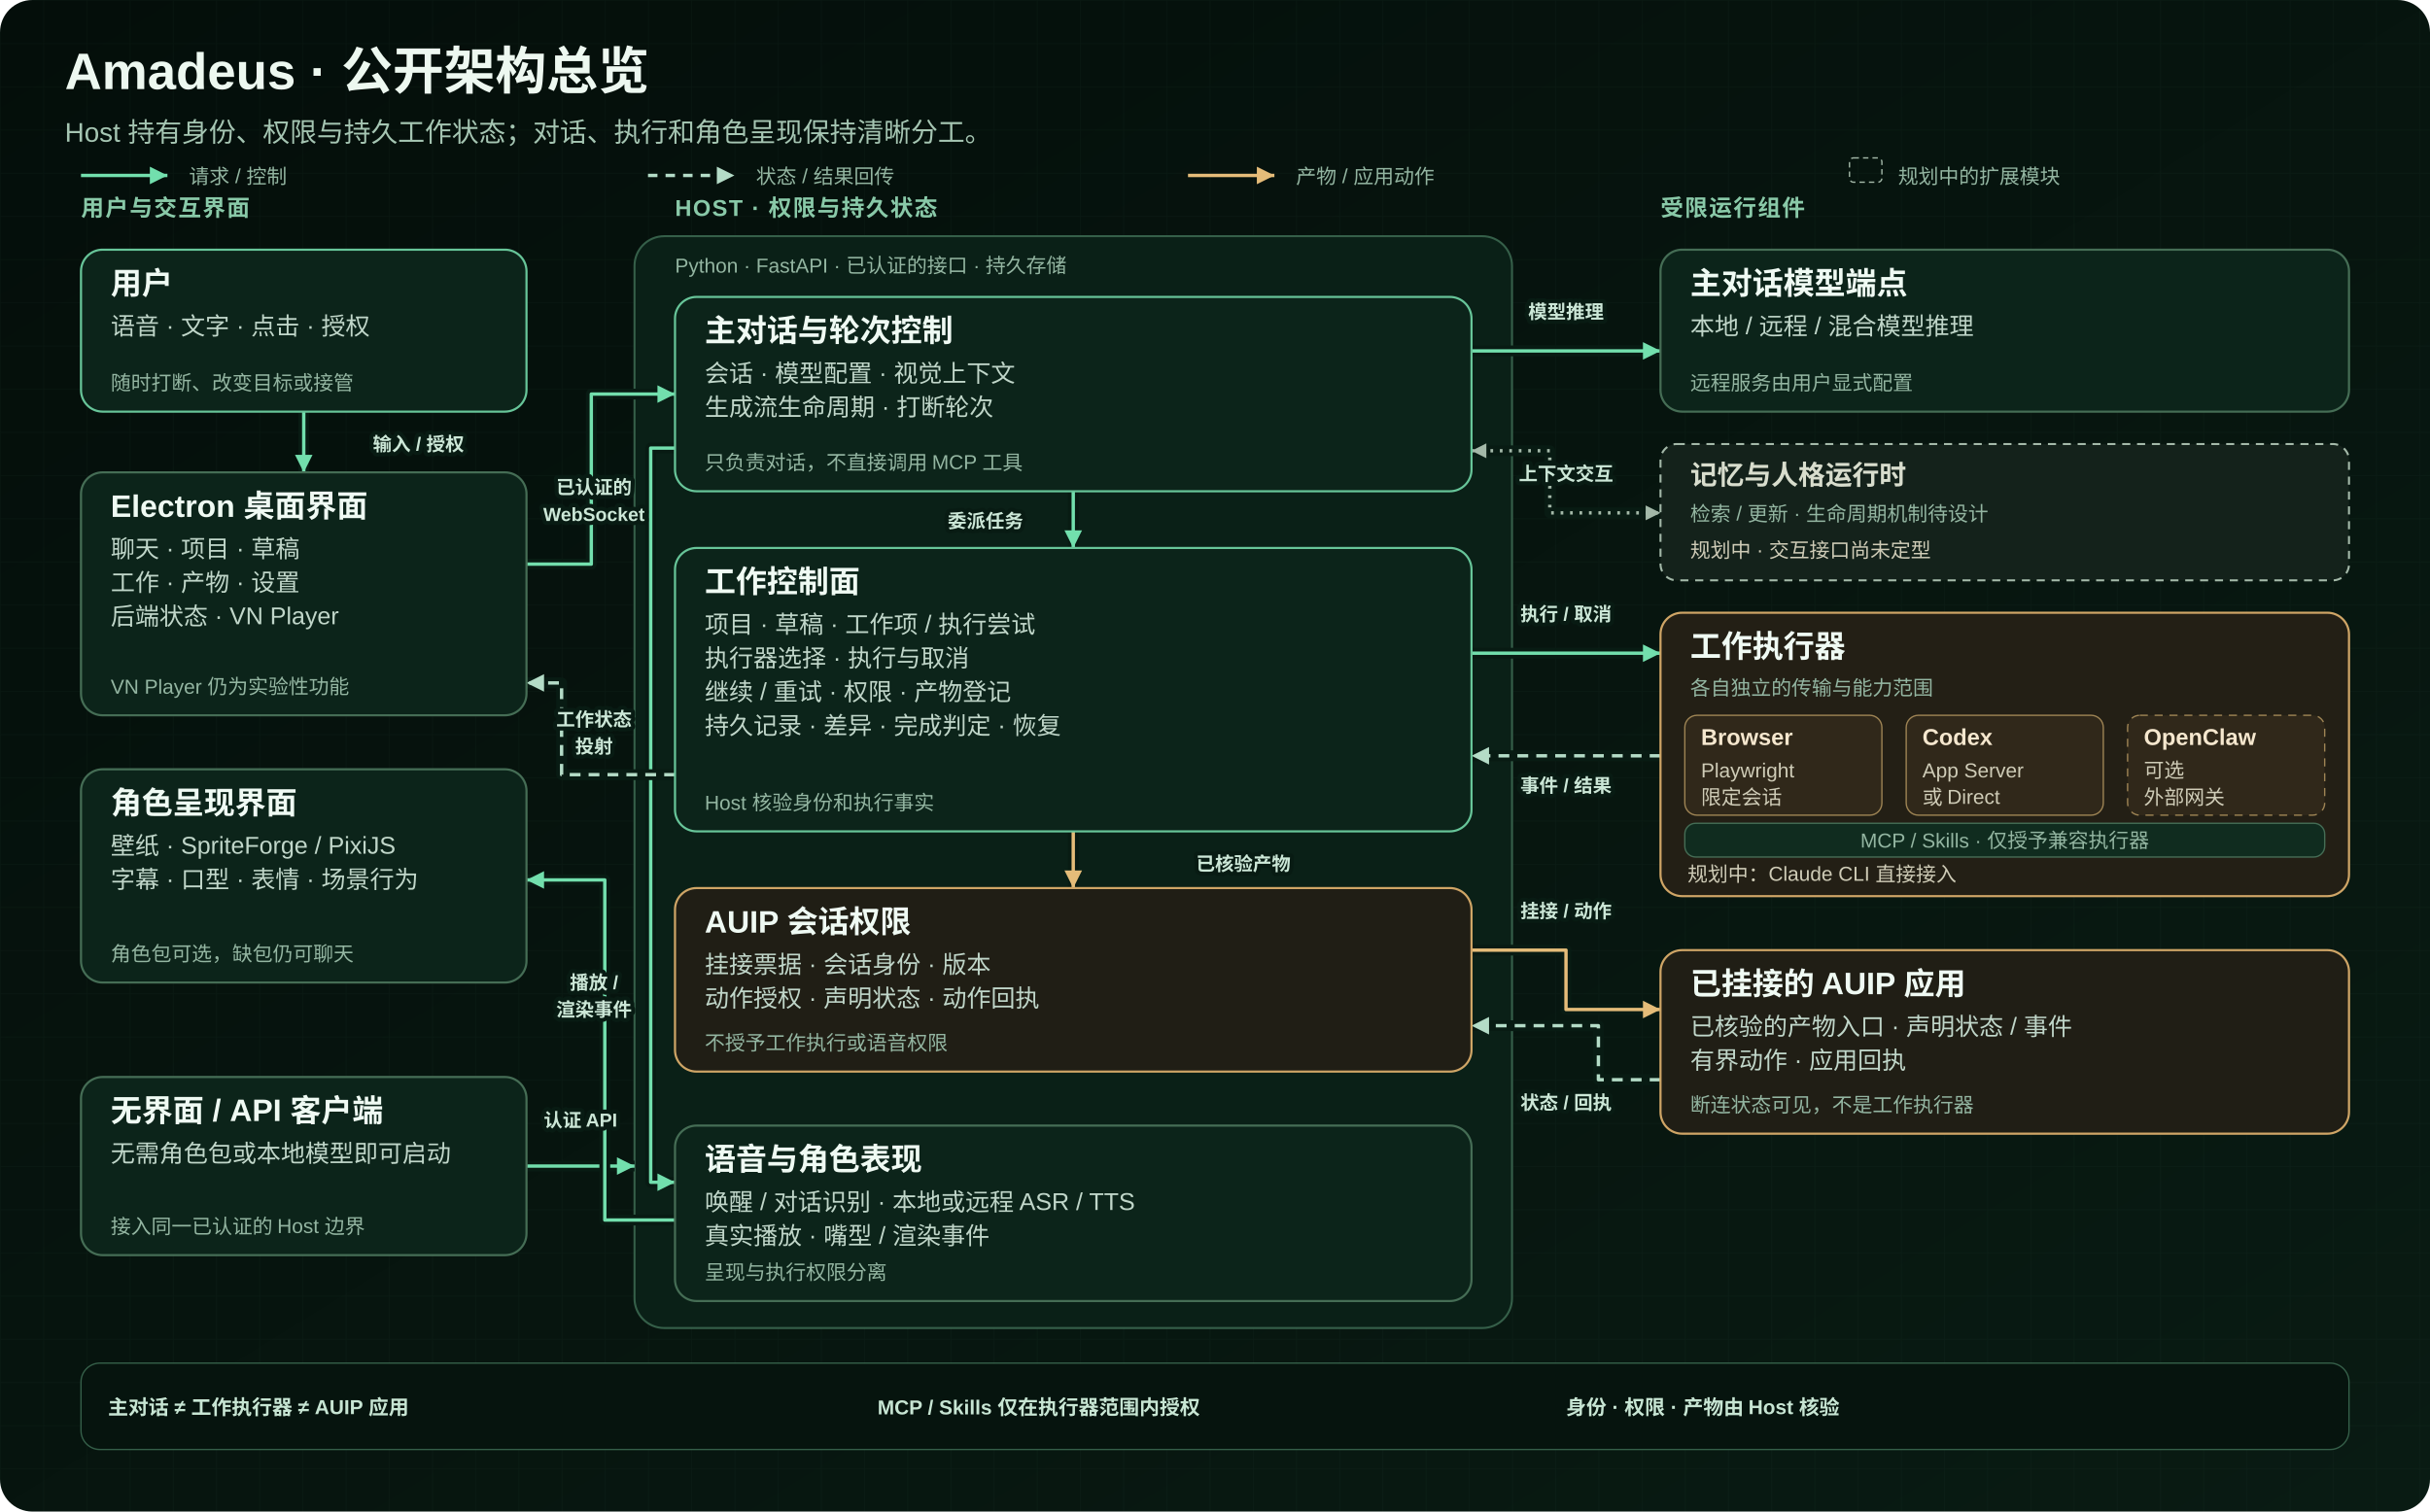
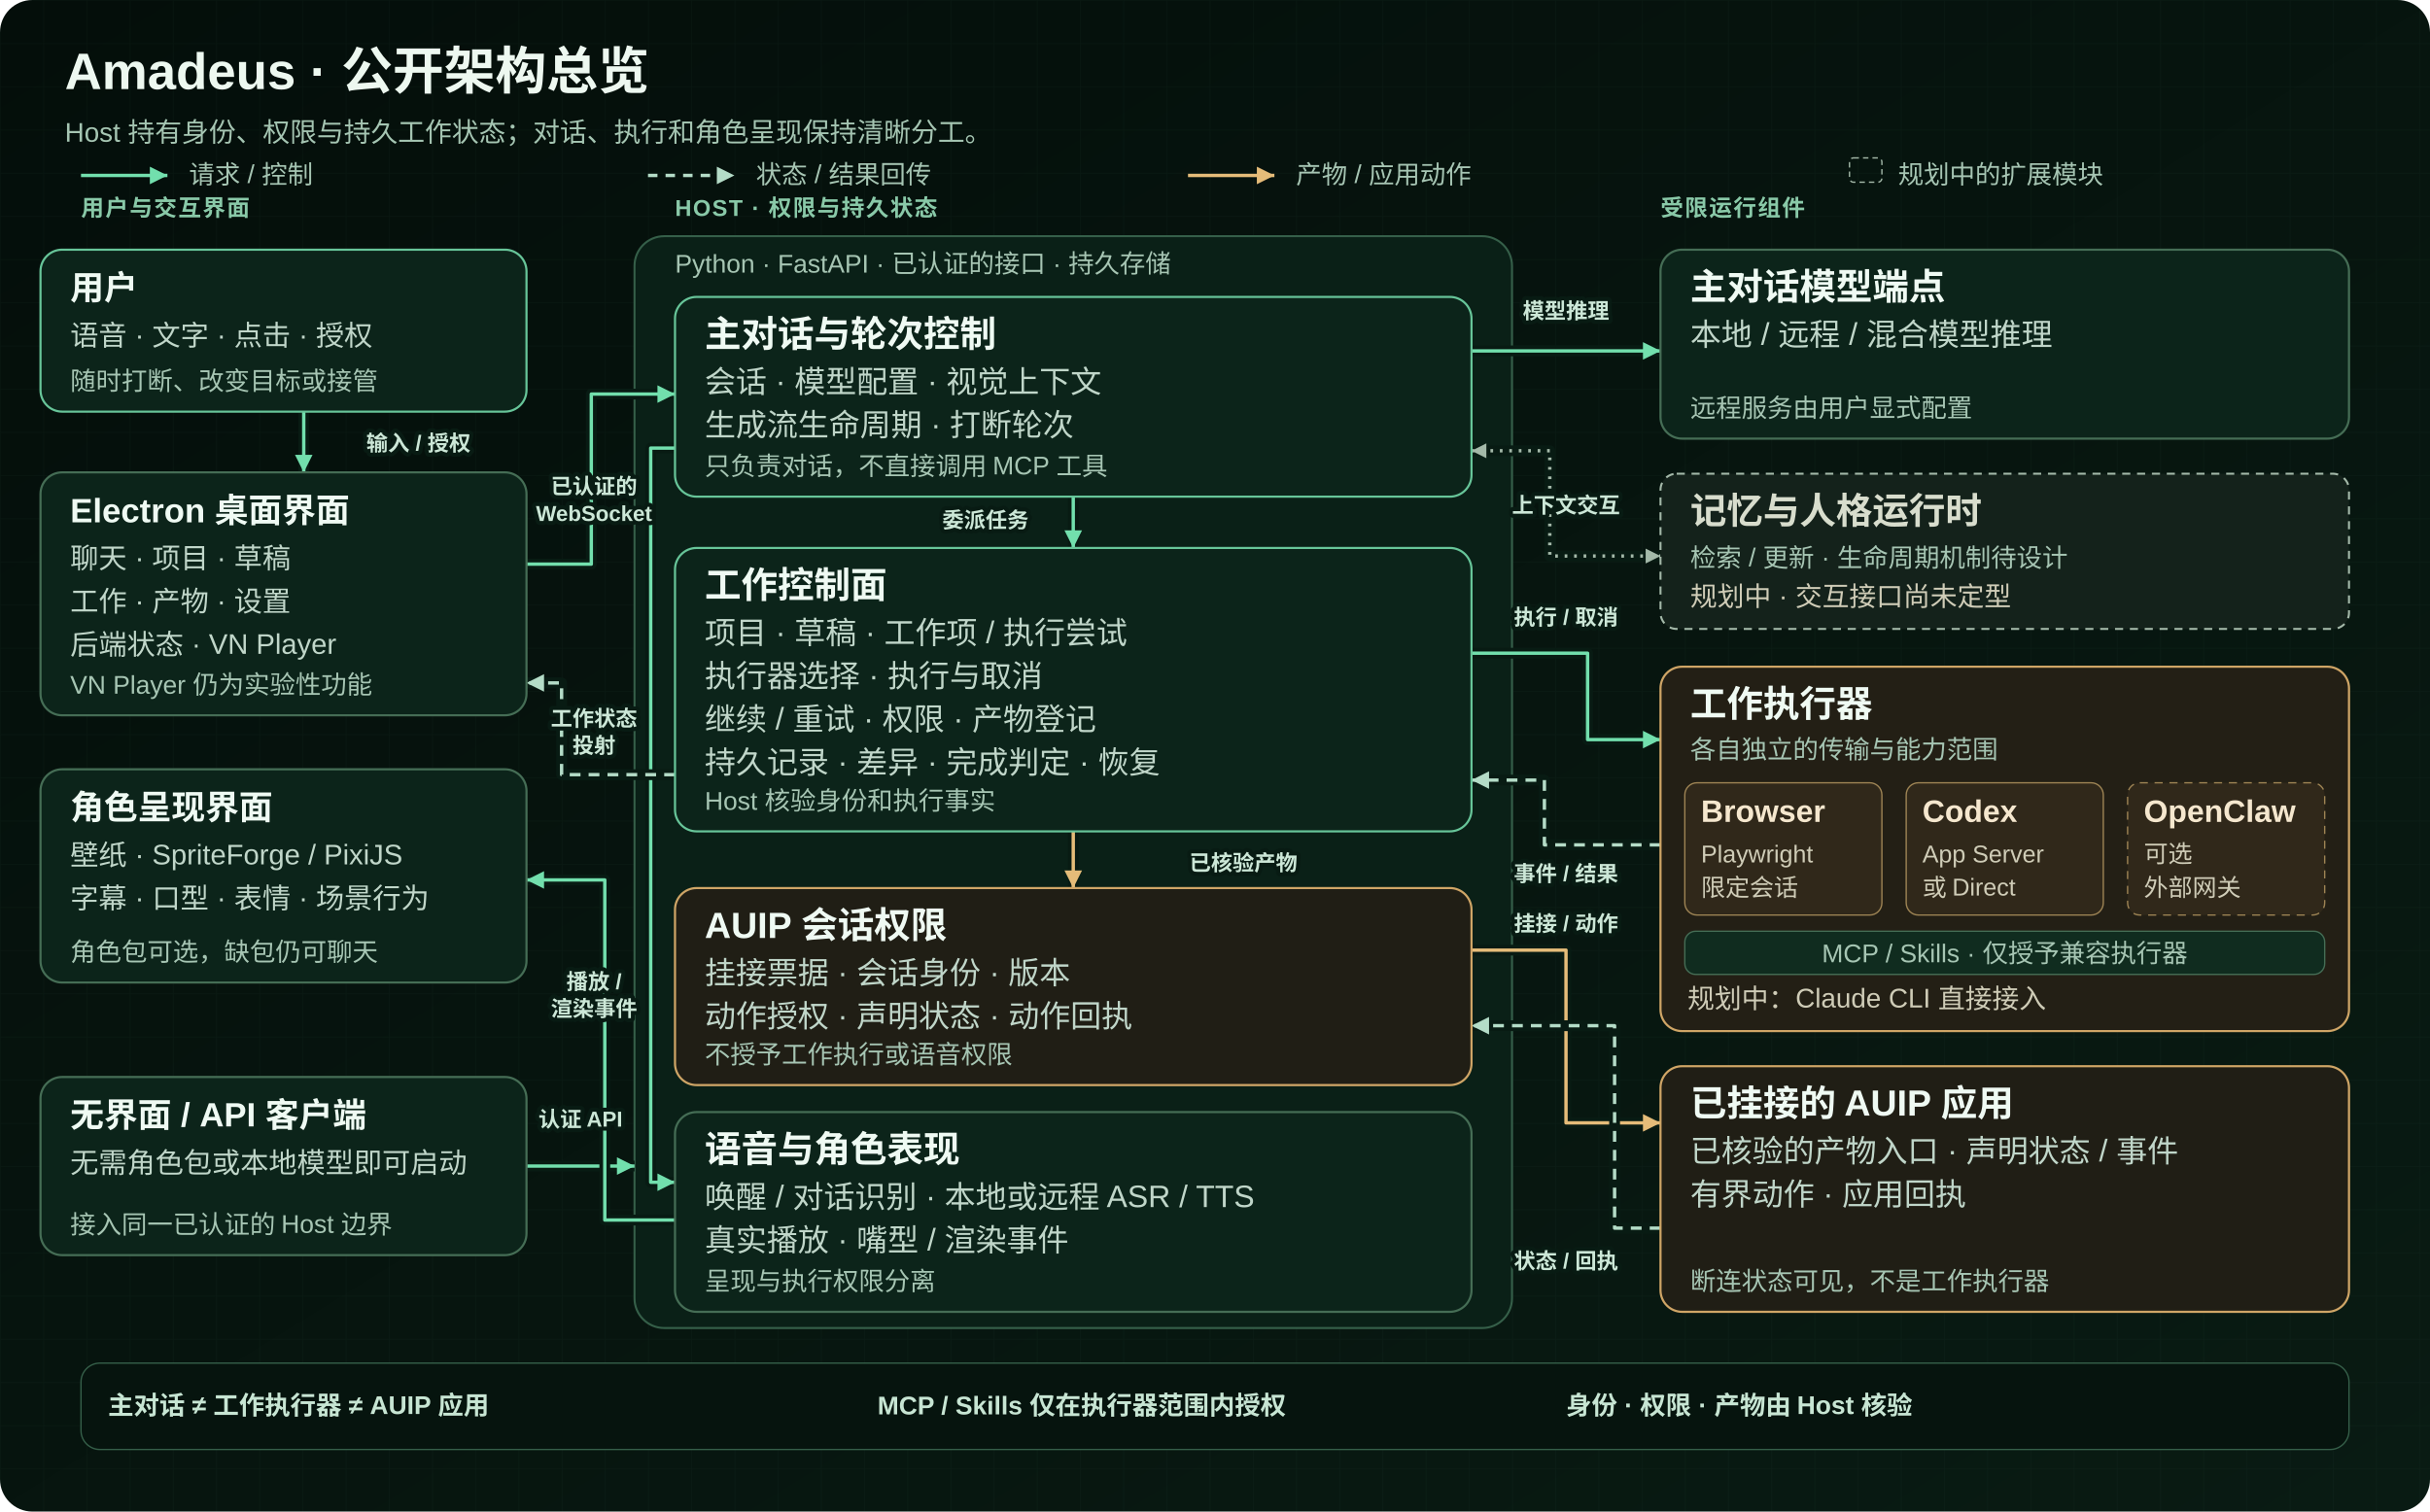
<svg xmlns="http://www.w3.org/2000/svg" width="1800" height="1120" viewBox="0 0 1800 1120" role="img" aria-labelledby="title desc" xml:lang="zh">
  <defs>
    <linearGradient id="bg" x2="1" y2="1">
      <stop stop-color="#040e0a" />
      <stop offset="1" stop-color="#091b13" />
    </linearGradient>
    <pattern id="grid" width="32" height="32" patternUnits="userSpaceOnUse">
      <path d="M32 0H0V32" fill="none" stroke="#8bd8af" opacity=".035" />
    </pattern>
    <marker id="control" viewBox="0 0 10 10" refX="10" refY="5" markerUnits="userSpaceOnUse" markerWidth="13" markerHeight="13" orient="auto">
      <path d="M0 0L10 5L0 10Z" fill="#72dfad" />
    </marker>
    <marker id="return" viewBox="0 0 10 10" refX="10" refY="5" markerUnits="userSpaceOnUse" markerWidth="13" markerHeight="13" orient="auto">
      <path d="M0 0L10 5L0 10Z" fill="#b4dcc7" />
    </marker>
    <marker id="artifact" viewBox="0 0 10 10" refX="10" refY="5" markerUnits="userSpaceOnUse" markerWidth="13" markerHeight="13" orient="auto">
      <path d="M0 0L10 5L0 10Z" fill="#e5bc79" />
    </marker>
    <marker id="planned" viewBox="0 0 10 10" refX="10" refY="5" markerUnits="userSpaceOnUse" markerWidth="11" markerHeight="11" orient="auto-start-reverse">
      <path d="M0 0L10 5L0 10Z" fill="#a4b9a9" />
    </marker>
    <style>
    text{font-family:"Segoe UI","Microsoft YaHei",Arial,sans-serif}
    .title{font-size:38px;font-weight:700;fill:#edf8f0}
    .subtitle{font-size:20px;fill:#a5c5b2}
    .column{font-size:17px;letter-spacing:1px;font-weight:700;fill:#89c9a8}
-     .card-title{font-size:23px;font-weight:650;fill:#effaf3}
-     .body{font-size:18px;fill:#c0d6c9}
-     .note{font-size:15px;fill:#93b5a1}
-     .flow{font-size:14px;font-weight:600;fill:#cce7d7;paint-order:stroke;stroke:#081b13;stroke-width:6;stroke-linejoin:round}
-     .mini-title{font-size:17px;font-weight:650;fill:#f5e7ce}
-     .mini{font-size:15px;fill:#cfccb7}
-     .footer{font-size:15px;font-weight:600;fill:#c7e5d3}
-     .planned-title{font-size:20px;font-weight:650;fill:#d8ddcd}
+     .card-title{font-size:27px;font-weight:650;fill:#effaf3}
+     .body{font-size:23px;fill:#c0d6c9}
+     .note{font-size:19px;fill:#a6c5b3}
+     .flow{font-size:16px;font-weight:600;fill:#cce7d7;paint-order:stroke;stroke:#081b13;stroke-width:6;stroke-linejoin:round}
+     .mini-title{font-size:23px;font-weight:650;fill:#f5e7ce}
+     .mini{font-size:20px;fill:#cfccb7}
+     .provider-detail{font-size:18px;fill:#cfccb7}
+     .footer{font-size:19px;font-weight:600;fill:#c7e5d3}
+     .planned-title{font-size:27px;font-weight:650;fill:#d8ddcd}
+     #node-user .body,#node-desktop .body,#node-surface .body,#node-headless .body{font-size:21px}
+     #node-user .card-title,#node-desktop .card-title,#node-surface .card-title,#node-headless .card-title{font-size:25px}
  </style>
  </defs>
  <rect width="1800" height="1120" rx="24" fill="url(#bg)" />
  <rect width="1800" height="1120" rx="24" fill="url(#grid)" />
  <text x="48" y="66" class="title" text-anchor="start">Amadeus · 公开架构总览</text>
  <text x="48" y="105" class="subtitle" text-anchor="start">Host 持有身份、权限与持久工作状态；对话、执行和角色呈现保持清晰分工。</text>
  <path d="M60 130H124" fill="none" stroke="#72dfad" stroke-width="2.5" marker-end="url(#control)" />
  <text x="140" y="136" class="note" text-anchor="start">请求 / 控制</text>
  <path d="M480 130H544" fill="none" stroke="#b4dcc7" stroke-width="2.5" marker-end="url(#return)" stroke-dasharray="7 6" />
  <text x="560" y="136" class="note" text-anchor="start">状态 / 结果回传</text>
  <path d="M880 130H944" fill="none" stroke="#e5bc79" stroke-width="2.5" marker-end="url(#artifact)" />
  <text x="960" y="136" class="note" text-anchor="start">产物 / 应用动作</text>
  <rect x="1370" y="117" width="24" height="18" rx="3" fill="none" stroke="#a4b9a9" stroke-dasharray="4 3" />
  <text x="1406" y="136" class="note" text-anchor="start">规划中的扩展模块</text>
  <text x="60" y="160" class="column" text-anchor="start">用户与交互界面</text>
  <text x="500" y="160" class="column" text-anchor="start">HOST · 权限与持久状态</text>
  <text x="1230" y="160" class="column" text-anchor="start">受限运行组件</text>
  <g id="node-host" data-node="host">
    <rect x="470" y="175" width="650" height="809" rx="22" fill="#0a2017" stroke="#355f49" stroke-width="1.5" />
  </g>
  <text x="500" y="202" class="note" text-anchor="start">Python · FastAPI · 已认证的接口 · 持久存储</text>
  <g data-edge="user-desktop" data-from="user" data-to="desktop">
    <path d="M225 305 L225 350" fill="none" stroke="#081b13" stroke-width="8" stroke-linejoin="round" />
    <path class="connector" d="M225 305 L225 350" fill="none" stroke="#72dfad" stroke-width="2.5" stroke-linejoin="round" marker-end="url(#control)" />
  </g>
  <g data-edge="desktop-chat" data-from="desktop" data-to="chat">
    <path d="M390 418 L438 418 L438 292 L500 292" fill="none" stroke="#081b13" stroke-width="8" stroke-linejoin="round" />
    <path class="connector" d="M390 418 L438 418 L438 292 L500 292" fill="none" stroke="#72dfad" stroke-width="2.5" stroke-linejoin="round" marker-end="url(#control)" />
  </g>
  <g data-edge="chat-models" data-from="chat" data-to="models">
    <path d="M1090 260 L1230 260" fill="none" stroke="#081b13" stroke-width="8" stroke-linejoin="round" />
    <path class="connector" d="M1090 260 L1230 260" fill="none" stroke="#72dfad" stroke-width="2.5" stroke-linejoin="round" marker-end="url(#control)" />
  </g>
  <g data-edge="chat-memory" data-from="chat" data-to="memory">
-     <path d="M1090 334 L1148 334 L1148 380 L1230 380" fill="none" stroke="#081b13" stroke-width="8" stroke-linejoin="round" />
-     <path class="connector" d="M1090 334 L1148 334 L1148 380 L1230 380" fill="none" stroke="#a4b9a9" stroke-width="2.5" stroke-linejoin="round" marker-end="url(#planned)" marker-start="url(#planned)" stroke-dasharray="2 5" />
+     <path d="M1090 334 L1148 334 L1148 412 L1230 412" fill="none" stroke="#081b13" stroke-width="8" stroke-linejoin="round" />
+     <path class="connector" d="M1090 334 L1148 334 L1148 412 L1230 412" fill="none" stroke="#a4b9a9" stroke-width="2.5" stroke-linejoin="round" marker-end="url(#planned)" marker-start="url(#planned)" stroke-dasharray="2 5" />
  </g>
  <g data-edge="chat-work" data-from="chat" data-to="work">
-     <path d="M795 364 L795 406" fill="none" stroke="#081b13" stroke-width="8" stroke-linejoin="round" />
-     <path class="connector" d="M795 364 L795 406" fill="none" stroke="#72dfad" stroke-width="2.5" stroke-linejoin="round" marker-end="url(#control)" />
+     <path d="M795 368 L795 406" fill="none" stroke="#081b13" stroke-width="8" stroke-linejoin="round" />
+     <path class="connector" d="M795 368 L795 406" fill="none" stroke="#72dfad" stroke-width="2.5" stroke-linejoin="round" marker-end="url(#control)" />
  </g>
  <g data-edge="chat-voice" data-from="chat" data-to="voice">
    <path d="M500 332 L482 332 L482 876 L500 876" fill="none" stroke="#081b13" stroke-width="8" stroke-linejoin="round" />
    <path class="connector" d="M500 332 L482 332 L482 876 L500 876" fill="none" stroke="#72dfad" stroke-width="2.5" stroke-linejoin="round" marker-end="url(#control)" />
  </g>
  <g data-edge="work-providers" data-from="work" data-to="providers">
-     <path d="M1090 484 L1230 484" fill="none" stroke="#081b13" stroke-width="8" stroke-linejoin="round" />
-     <path class="connector" d="M1090 484 L1230 484" fill="none" stroke="#72dfad" stroke-width="2.5" stroke-linejoin="round" marker-end="url(#control)" />
+     <path d="M1090 484 L1176 484 L1176 548 L1230 548" fill="none" stroke="#081b13" stroke-width="8" stroke-linejoin="round" />
+     <path class="connector" d="M1090 484 L1176 484 L1176 548 L1230 548" fill="none" stroke="#72dfad" stroke-width="2.5" stroke-linejoin="round" marker-end="url(#control)" />
  </g>
  <g data-edge="providers-work" data-from="providers" data-to="work">
-     <path d="M1230 560 L1090 560" fill="none" stroke="#081b13" stroke-width="8" stroke-linejoin="round" />
-     <path class="connector" d="M1230 560 L1090 560" fill="none" stroke="#b4dcc7" stroke-width="2.5" stroke-linejoin="round" marker-end="url(#return)" stroke-dasharray="8 6" />
+     <path d="M1230 626 L1144 626 L1144 578 L1090 578" fill="none" stroke="#081b13" stroke-width="8" stroke-linejoin="round" />
+     <path class="connector" d="M1230 626 L1144 626 L1144 578 L1090 578" fill="none" stroke="#b4dcc7" stroke-width="2.5" stroke-linejoin="round" marker-end="url(#return)" stroke-dasharray="8 6" />
  </g>
  <g data-edge="work-desktop" data-from="work" data-to="desktop">
    <path d="M500 574 L416 574 L416 506 L390 506" fill="none" stroke="#081b13" stroke-width="8" stroke-linejoin="round" />
    <path class="connector" d="M500 574 L416 574 L416 506 L390 506" fill="none" stroke="#b4dcc7" stroke-width="2.5" stroke-linejoin="round" marker-end="url(#return)" stroke-dasharray="8 6" />
  </g>
  <g data-edge="work-auip" data-from="work" data-to="auip">
    <path d="M795 616 L795 658" fill="none" stroke="#081b13" stroke-width="8" stroke-linejoin="round" />
    <path class="connector" d="M795 616 L795 658" fill="none" stroke="#e5bc79" stroke-width="2.5" stroke-linejoin="round" marker-end="url(#artifact)" />
  </g>
  <g data-edge="headless-host" data-from="headless" data-to="host">
    <path d="M390 864 L470 864" fill="none" stroke="#081b13" stroke-width="8" stroke-linejoin="round" />
    <path class="connector" d="M390 864 L470 864" fill="none" stroke="#72dfad" stroke-width="2.5" stroke-linejoin="round" marker-end="url(#control)" />
  </g>
  <g data-edge="auip-apps" data-from="auip" data-to="apps">
-     <path d="M1090 704 L1160 704 L1160 748 L1230 748" fill="none" stroke="#081b13" stroke-width="8" stroke-linejoin="round" />
-     <path class="connector" d="M1090 704 L1160 704 L1160 748 L1230 748" fill="none" stroke="#e5bc79" stroke-width="2.5" stroke-linejoin="round" marker-end="url(#artifact)" />
+     <path d="M1090 704 L1160 704 L1160 832 L1230 832" fill="none" stroke="#081b13" stroke-width="8" stroke-linejoin="round" />
+     <path class="connector" d="M1090 704 L1160 704 L1160 832 L1230 832" fill="none" stroke="#e5bc79" stroke-width="2.5" stroke-linejoin="round" marker-end="url(#artifact)" />
  </g>
  <g data-edge="apps-auip" data-from="apps" data-to="auip">
-     <path d="M1230 800 L1184 800 L1184 760 L1090 760" fill="none" stroke="#081b13" stroke-width="8" stroke-linejoin="round" />
-     <path class="connector" d="M1230 800 L1184 800 L1184 760 L1090 760" fill="none" stroke="#b4dcc7" stroke-width="2.5" stroke-linejoin="round" marker-end="url(#return)" stroke-dasharray="8 6" />
+     <path d="M1230 910 L1196 910 L1196 760 L1090 760" fill="none" stroke="#081b13" stroke-width="8" stroke-linejoin="round" />
+     <path class="connector" d="M1230 910 L1196 910 L1196 760 L1090 760" fill="none" stroke="#b4dcc7" stroke-width="2.5" stroke-linejoin="round" marker-end="url(#return)" stroke-dasharray="8 6" />
  </g>
  <g data-edge="voice-surface" data-from="voice" data-to="surface">
    <path d="M500 904 L448 904 L448 652 L390 652" fill="none" stroke="#081b13" stroke-width="8" stroke-linejoin="round" />
    <path class="connector" d="M500 904 L448 904 L448 652 L390 652" fill="none" stroke="#72dfad" stroke-width="2.5" stroke-linejoin="round" marker-end="url(#control)" />
  </g>
  <g id="node-user" data-node="user">
-     <rect x="60" y="185" width="330" height="120" rx="16" fill="#0c241a" stroke="#67c599" stroke-width="1.6" />
-     <text x="82" y="218" class="card-title" text-anchor="start">用户</text>
-     <text x="82" y="248" class="body" text-anchor="start">语音 · 文字 · 点击 · 授权</text>
-     <text x="82" y="289" class="note" text-anchor="start">随时打断、改变目标或接管</text>
+     <rect x="30" y="185" width="360" height="120" rx="16" fill="#0c241a" stroke="#67c599" stroke-width="1.6" />
+     <text x="52" y="222" class="card-title" text-anchor="start">用户</text>
+     <text x="52" y="256" class="body" text-anchor="start">语音 · 文字 · 点击 · 授权</text>
+     <text x="52" y="289" class="note" text-anchor="start">随时打断、改变目标或接管</text>
  </g>
  <g id="node-desktop" data-node="desktop">
-     <rect x="60" y="350" width="330" height="180" rx="16" fill="#0c241a" stroke="#456d55" stroke-width="1.6" />
-     <text x="82" y="383" class="card-title" text-anchor="start">Electron 桌面界面</text>
-     <text x="82" y="413" class="body" text-anchor="start">聊天 · 项目 · 草稿</text>
-     <text x="82" y="438" class="body" text-anchor="start">工作 · 产物 · 设置</text>
-     <text x="82" y="463" class="body" text-anchor="start">后端状态 · VN Player</text>
-     <text x="82" y="514" class="note" text-anchor="start">VN Player 仍为实验性功能</text>
+     <rect x="30" y="350" width="360" height="180" rx="16" fill="#0c241a" stroke="#456d55" stroke-width="1.6" />
+     <text x="52" y="387" class="card-title" text-anchor="start">Electron 桌面界面</text>
+     <text x="52" y="421" class="body" text-anchor="start">聊天 · 项目 · 草稿</text>
+     <text x="52" y="453" class="body" text-anchor="start">工作 · 产物 · 设置</text>
+     <text x="52" y="485" class="body" text-anchor="start">后端状态 · VN Player</text>
+     <text x="52" y="514" class="note" text-anchor="start">VN Player 仍为实验性功能</text>
  </g>
  <g id="node-headless" data-node="headless">
-     <rect x="60" y="798" width="330" height="132" rx="16" fill="#0c241a" stroke="#456d55" stroke-width="1.6" />
-     <text x="82" y="831" class="card-title" text-anchor="start">无界面 / API 客户端</text>
-     <text x="82" y="861" class="body" text-anchor="start">无需角色包或本地模型即可启动</text>
-     <text x="82" y="914" class="note" text-anchor="start">接入同一已认证的 Host 边界</text>
+     <rect x="30" y="798" width="360" height="132" rx="16" fill="#0c241a" stroke="#456d55" stroke-width="1.6" />
+     <text x="52" y="835" class="card-title" text-anchor="start">无界面 / API 客户端</text>
+     <text x="52" y="869" class="body" text-anchor="start">无需角色包或本地模型即可启动</text>
+     <text x="52" y="914" class="note" text-anchor="start">接入同一已认证的 Host 边界</text>
  </g>
  <g id="node-surface" data-node="surface">
-     <rect x="60" y="570" width="330" height="158" rx="16" fill="#0c241a" stroke="#456d55" stroke-width="1.6" />
-     <text x="82" y="603" class="card-title" text-anchor="start">角色呈现界面</text>
-     <text x="82" y="633" class="body" text-anchor="start">壁纸 · SpriteForge / PixiJS</text>
-     <text x="82" y="658" class="body" text-anchor="start">字幕 · 口型 · 表情 · 场景行为</text>
-     <text x="82" y="712" class="note" text-anchor="start">角色包可选，缺包仍可聊天</text>
+     <rect x="30" y="570" width="360" height="158" rx="16" fill="#0c241a" stroke="#456d55" stroke-width="1.6" />
+     <text x="52" y="607" class="card-title" text-anchor="start">角色呈现界面</text>
+     <text x="52" y="641" class="body" text-anchor="start">壁纸 · SpriteForge / PixiJS</text>
+     <text x="52" y="673" class="body" text-anchor="start">字幕 · 口型 · 表情 · 场景行为</text>
+     <text x="52" y="712" class="note" text-anchor="start">角色包可选，缺包仍可聊天</text>
  </g>
  <g id="node-chat" data-node="chat">
-     <rect x="500" y="220" width="590" height="144" rx="16" fill="#0c241a" stroke="#67c599" stroke-width="1.6" />
-     <text x="522" y="253" class="card-title" text-anchor="start">主对话与轮次控制</text>
-     <text x="522" y="283" class="body" text-anchor="start">会话 · 模型配置 · 视觉上下文</text>
-     <text x="522" y="308" class="body" text-anchor="start">生成流生命周期 · 打断轮次</text>
-     <text x="522" y="348" class="note" text-anchor="start">只负责对话，不直接调用 MCP 工具</text>
+     <rect x="500" y="220" width="590" height="148" rx="16" fill="#0c241a" stroke="#67c599" stroke-width="1.6" />
+     <text x="522" y="257" class="card-title" text-anchor="start">主对话与轮次控制</text>
+     <text x="522" y="291" class="body" text-anchor="start">会话 · 模型配置 · 视觉上下文</text>
+     <text x="522" y="323" class="body" text-anchor="start">生成流生命周期 · 打断轮次</text>
+     <text x="522" y="352" class="note" text-anchor="start">只负责对话，不直接调用 MCP 工具</text>
  </g>
  <g id="node-work" data-node="work">
    <rect x="500" y="406" width="590" height="210" rx="16" fill="#0c241a" stroke="#67c599" stroke-width="1.6" />
-     <text x="522" y="439" class="card-title" text-anchor="start">工作控制面</text>
-     <text x="522" y="469" class="body" text-anchor="start">项目 · 草稿 · 工作项 / 执行尝试</text>
-     <text x="522" y="494" class="body" text-anchor="start">执行器选择 · 执行与取消</text>
-     <text x="522" y="519" class="body" text-anchor="start">继续 / 重试 · 权限 · 产物登记</text>
-     <text x="522" y="544" class="body" text-anchor="start">持久记录 · 差异 · 完成判定 · 恢复</text>
+     <text x="522" y="443" class="card-title" text-anchor="start">工作控制面</text>
+     <text x="522" y="477" class="body" text-anchor="start">项目 · 草稿 · 工作项 / 执行尝试</text>
+     <text x="522" y="509" class="body" text-anchor="start">执行器选择 · 执行与取消</text>
+     <text x="522" y="541" class="body" text-anchor="start">继续 / 重试 · 权限 · 产物登记</text>
+     <text x="522" y="573" class="body" text-anchor="start">持久记录 · 差异 · 完成判定 · 恢复</text>
    <text x="522" y="600" class="note" text-anchor="start">Host 核验身份和执行事实</text>
  </g>
  <g id="node-auip" data-node="auip">
-     <rect x="500" y="658" width="590" height="136" rx="16" fill="#201e15" stroke="#cfa566" stroke-width="1.6" />
-     <text x="522" y="691" class="card-title" text-anchor="start">AUIP 会话权限</text>
-     <text x="522" y="721" class="body" text-anchor="start">挂接票据 · 会话身份 · 版本</text>
-     <text x="522" y="746" class="body" text-anchor="start">动作授权 · 声明状态 · 动作回执</text>
-     <text x="522" y="778" class="note" text-anchor="start">不授予工作执行或语音权限</text>
+     <rect x="500" y="658" width="590" height="146" rx="16" fill="#201e15" stroke="#cfa566" stroke-width="1.6" />
+     <text x="522" y="695" class="card-title" text-anchor="start">AUIP 会话权限</text>
+     <text x="522" y="729" class="body" text-anchor="start">挂接票据 · 会话身份 · 版本</text>
+     <text x="522" y="761" class="body" text-anchor="start">动作授权 · 声明状态 · 动作回执</text>
+     <text x="522" y="788" class="note" text-anchor="start">不授予工作执行或语音权限</text>
  </g>
  <g id="node-voice" data-node="voice">
-     <rect x="500" y="834" width="590" height="130" rx="16" fill="#0c241a" stroke="#456d55" stroke-width="1.6" />
-     <text x="522" y="867" class="card-title" text-anchor="start">语音与角色表现</text>
-     <text x="522" y="897" class="body" text-anchor="start">唤醒 / 对话识别 · 本地或远程 ASR / TTS</text>
-     <text x="522" y="922" class="body" text-anchor="start">真实播放 · 嘴型 / 渲染事件</text>
-     <text x="522" y="948" class="note" text-anchor="start">呈现与执行权限分离</text>
+     <rect x="500" y="824" width="590" height="148" rx="16" fill="#0c241a" stroke="#456d55" stroke-width="1.6" />
+     <text x="522" y="861" class="card-title" text-anchor="start">语音与角色表现</text>
+     <text x="522" y="895" class="body" text-anchor="start">唤醒 / 对话识别 · 本地或远程 ASR / TTS</text>
+     <text x="522" y="927" class="body" text-anchor="start">真实播放 · 嘴型 / 渲染事件</text>
+     <text x="522" y="956" class="note" text-anchor="start">呈现与执行权限分离</text>
  </g>
  <g id="node-models" data-node="models">
-     <rect x="1230" y="185" width="510" height="120" rx="16" fill="#0c241a" stroke="#456d55" stroke-width="1.6" />
-     <text x="1252" y="218" class="card-title" text-anchor="start">主对话模型端点</text>
-     <text x="1252" y="248" class="body" text-anchor="start">本地 / 远程 / 混合模型推理</text>
-     <text x="1252" y="289" class="note" text-anchor="start">远程服务由用户显式配置</text>
+     <rect x="1230" y="185" width="510" height="140" rx="16" fill="#0c241a" stroke="#456d55" stroke-width="1.6" />
+     <text x="1252" y="222" class="card-title" text-anchor="start">主对话模型端点</text>
+     <text x="1252" y="256" class="body" text-anchor="start">本地 / 远程 / 混合模型推理</text>
+     <text x="1252" y="309" class="note" text-anchor="start">远程服务由用户显式配置</text>
  </g>
  <g id="node-apps" data-node="apps">
-     <rect x="1230" y="704" width="510" height="136" rx="16" fill="#201e15" stroke="#cfa566" stroke-width="1.6" />
-     <text x="1252" y="737" class="card-title" text-anchor="start">已挂接的 AUIP 应用</text>
-     <text x="1252" y="767" class="body" text-anchor="start">已核验的产物入口 · 声明状态 / 事件</text>
-     <text x="1252" y="792" class="body" text-anchor="start">有界动作 · 应用回执</text>
-     <text x="1252" y="824" class="note" text-anchor="start">断连状态可见，不是工作执行器</text>
+     <rect x="1230" y="790" width="510" height="182" rx="16" fill="#201e15" stroke="#cfa566" stroke-width="1.6" />
+     <text x="1252" y="827" class="card-title" text-anchor="start">已挂接的 AUIP 应用</text>
+     <text x="1252" y="861" class="body" text-anchor="start">已核验的产物入口 · 声明状态 / 事件</text>
+     <text x="1252" y="893" class="body" text-anchor="start">有界动作 · 应用回执</text>
+     <text x="1252" y="956" class="note" text-anchor="start">断连状态可见，不是工作执行器</text>
  </g>
  <g id="node-memory" data-node="memory" data-status="planned">
-     <rect x="1230" y="329" width="510" height="101" rx="12" fill="#14221b" stroke="#a4b9a9" stroke-width="1.5" stroke-dasharray="6 5" />
-     <text x="1252" y="359" class="planned-title" text-anchor="start">记忆与人格运行时</text>
-     <text x="1252" y="386" class="note" text-anchor="start">检索 / 更新 · 生命周期机制待设计</text>
-     <text x="1252" y="413" class="mini" text-anchor="start">规划中 · 交互接口尚未定型</text>
+     <rect x="1230" y="351" width="510" height="115" rx="12" fill="#14221b" stroke="#a4b9a9" stroke-width="1.5" stroke-dasharray="6 5" />
+     <text x="1252" y="388" class="planned-title" text-anchor="start">记忆与人格运行时</text>
+     <text x="1252" y="420" class="note" text-anchor="start">检索 / 更新 · 生命周期机制待设计</text>
+     <text x="1252" y="449" class="mini" text-anchor="start">规划中 · 交互接口尚未定型</text>
  </g>
  <g id="node-providers" data-node="providers">
-     <rect x="1230" y="454" width="510" height="210" rx="16" fill="#231f15" stroke="#cfa566" stroke-width="1.6" />
-     <text x="1252" y="487" class="card-title" text-anchor="start">工作执行器</text>
-     <text x="1252" y="515" class="note" text-anchor="start">各自独立的传输与能力范围</text>
-     <rect x="1248" y="530" width="146" height="74" rx="9" fill="#30281a" stroke="#9e8454" />
-     <text x="1260" y="552" class="mini-title" text-anchor="start">Browser</text>
-     <text x="1260" y="576" class="mini" text-anchor="start">Playwright</text>
-     <text x="1260" y="596" class="mini" text-anchor="start">限定会话</text>
-     <rect x="1412" y="530" width="146" height="74" rx="9" fill="#30281a" stroke="#9e8454" />
-     <text x="1424" y="552" class="mini-title" text-anchor="start">Codex</text>
-     <text x="1424" y="576" class="mini" text-anchor="start">App Server</text>
-     <text x="1424" y="596" class="mini" text-anchor="start">或 Direct</text>
-     <rect x="1576" y="530" width="146" height="74" rx="9" fill="#30281a" stroke="#9e8454" stroke-dasharray="6 5" />
-     <text x="1588" y="552" class="mini-title" text-anchor="start">OpenClaw</text>
-     <text x="1588" y="576" class="mini" text-anchor="start">可选</text>
-     <text x="1588" y="596" class="mini" text-anchor="start">外部网关</text>
-     <rect x="1248" y="610" width="474" height="25" rx="8" fill="#102c1f" stroke="#456d55" />
-     <text x="1485.0" y="628" class="note" text-anchor="middle">MCP / Skills · 仅授予兼容执行器</text>
-     <text x="1250" y="653" class="mini" text-anchor="start">规划中：Claude CLI 直接接入</text>
+     <rect x="1230" y="494" width="510" height="270" rx="16" fill="#231f15" stroke="#cfa566" stroke-width="1.6" />
+     <text x="1252" y="531" class="card-title" text-anchor="start">工作执行器</text>
+     <text x="1252" y="562" class="note" text-anchor="start">各自独立的传输与能力范围</text>
+     <rect x="1248" y="580" width="146" height="98" rx="9" fill="#30281a" stroke="#9e8454" />
+     <text x="1260" y="609" class="mini-title" text-anchor="start">Browser</text>
+     <text x="1260" y="639" class="provider-detail" text-anchor="start">Playwright</text>
+     <text x="1260" y="664" class="provider-detail" text-anchor="start">限定会话</text>
+     <rect x="1412" y="580" width="146" height="98" rx="9" fill="#30281a" stroke="#9e8454" />
+     <text x="1424" y="609" class="mini-title" text-anchor="start">Codex</text>
+     <text x="1424" y="639" class="provider-detail" text-anchor="start">App Server</text>
+     <text x="1424" y="664" class="provider-detail" text-anchor="start">或 Direct</text>
+     <rect x="1576" y="580" width="146" height="98" rx="9" fill="#30281a" stroke="#9e8454" stroke-dasharray="6 5" />
+     <text x="1588" y="609" class="mini-title" text-anchor="start">OpenClaw</text>
+     <text x="1588" y="639" class="provider-detail" text-anchor="start">可选</text>
+     <text x="1588" y="664" class="provider-detail" text-anchor="start">外部网关</text>
+     <rect x="1248" y="690" width="474" height="32" rx="8" fill="#102c1f" stroke="#456d55" />
+     <text x="1485.0" y="713" class="note" text-anchor="middle">MCP / Skills · 仅授予兼容执行器</text>
+     <text x="1250" y="747" class="mini" text-anchor="start">规划中：Claude CLI 直接接入</text>
  </g>
  <g data-label="input">
    <text x="310" y="334" class="flow" text-anchor="middle">输入 / 授权</text>
  </g>
  <g data-label="ws">
    <text x="440" y="366" class="flow" text-anchor="middle">已认证的</text>
    <text x="440" y="386" class="flow" text-anchor="middle">WebSocket</text>
  </g>
  <g data-label="infer">
    <text x="1160" y="236" class="flow" text-anchor="middle">模型推理</text>
  </g>
  <g data-label="retrieve">
-     <text x="1160" y="356" class="flow" text-anchor="middle">上下文交互</text>
+     <text x="1160" y="380" class="flow" text-anchor="middle">上下文交互</text>
  </g>
  <g data-label="delegate">
    <text x="730" y="391" class="flow" text-anchor="middle">委派任务</text>
  </g>
  <g data-label="run">
-     <text x="1160" y="460" class="flow" text-anchor="middle">执行 / 取消</text>
+     <text x="1160" y="463" class="flow" text-anchor="middle">执行 / 取消</text>
  </g>
  <g data-label="results">
-     <text x="1160" y="587" class="flow" text-anchor="middle">事件 / 结果</text>
+     <text x="1160" y="653" class="flow" text-anchor="middle">事件 / 结果</text>
  </g>
  <g data-label="projection">
    <text x="440" y="538" class="flow" text-anchor="middle">工作状态</text>
    <text x="440" y="558" class="flow" text-anchor="middle">投射</text>
  </g>
  <g data-label="artifact">
    <text x="921" y="645" class="flow" text-anchor="middle">已核验产物</text>
  </g>
  <g data-label="api">
    <text x="430" y="835" class="flow" text-anchor="middle">认证 API</text>
  </g>
  <g data-label="action">
-     <text x="1160" y="680" class="flow" text-anchor="middle">挂接 / 动作</text>
+     <text x="1160" y="690" class="flow" text-anchor="middle">挂接 / 动作</text>
  </g>
  <g data-label="receipts">
-     <text x="1160" y="822" class="flow" text-anchor="middle">状态 / 回执</text>
+     <text x="1160" y="940" class="flow" text-anchor="middle">状态 / 回执</text>
  </g>
  <g data-label="playback">
    <text x="440" y="733" class="flow" text-anchor="middle">播放 /</text>
    <text x="440" y="753" class="flow" text-anchor="middle">渲染事件</text>
  </g>
  <rect x="60" y="1010" width="1680" height="64" rx="14" fill="#06140e" stroke="#355f49" />
  <text x="80" y="1048" class="footer" text-anchor="start">主对话 ≠ 工作执行器 ≠ AUIP 应用</text>
  <text x="650" y="1048" class="footer" text-anchor="start">MCP / Skills 仅在执行器范围内授权</text>
  <text x="1160" y="1048" class="footer" text-anchor="start">身份 · 权限 · 产物由 Host 核验</text>
</svg>
